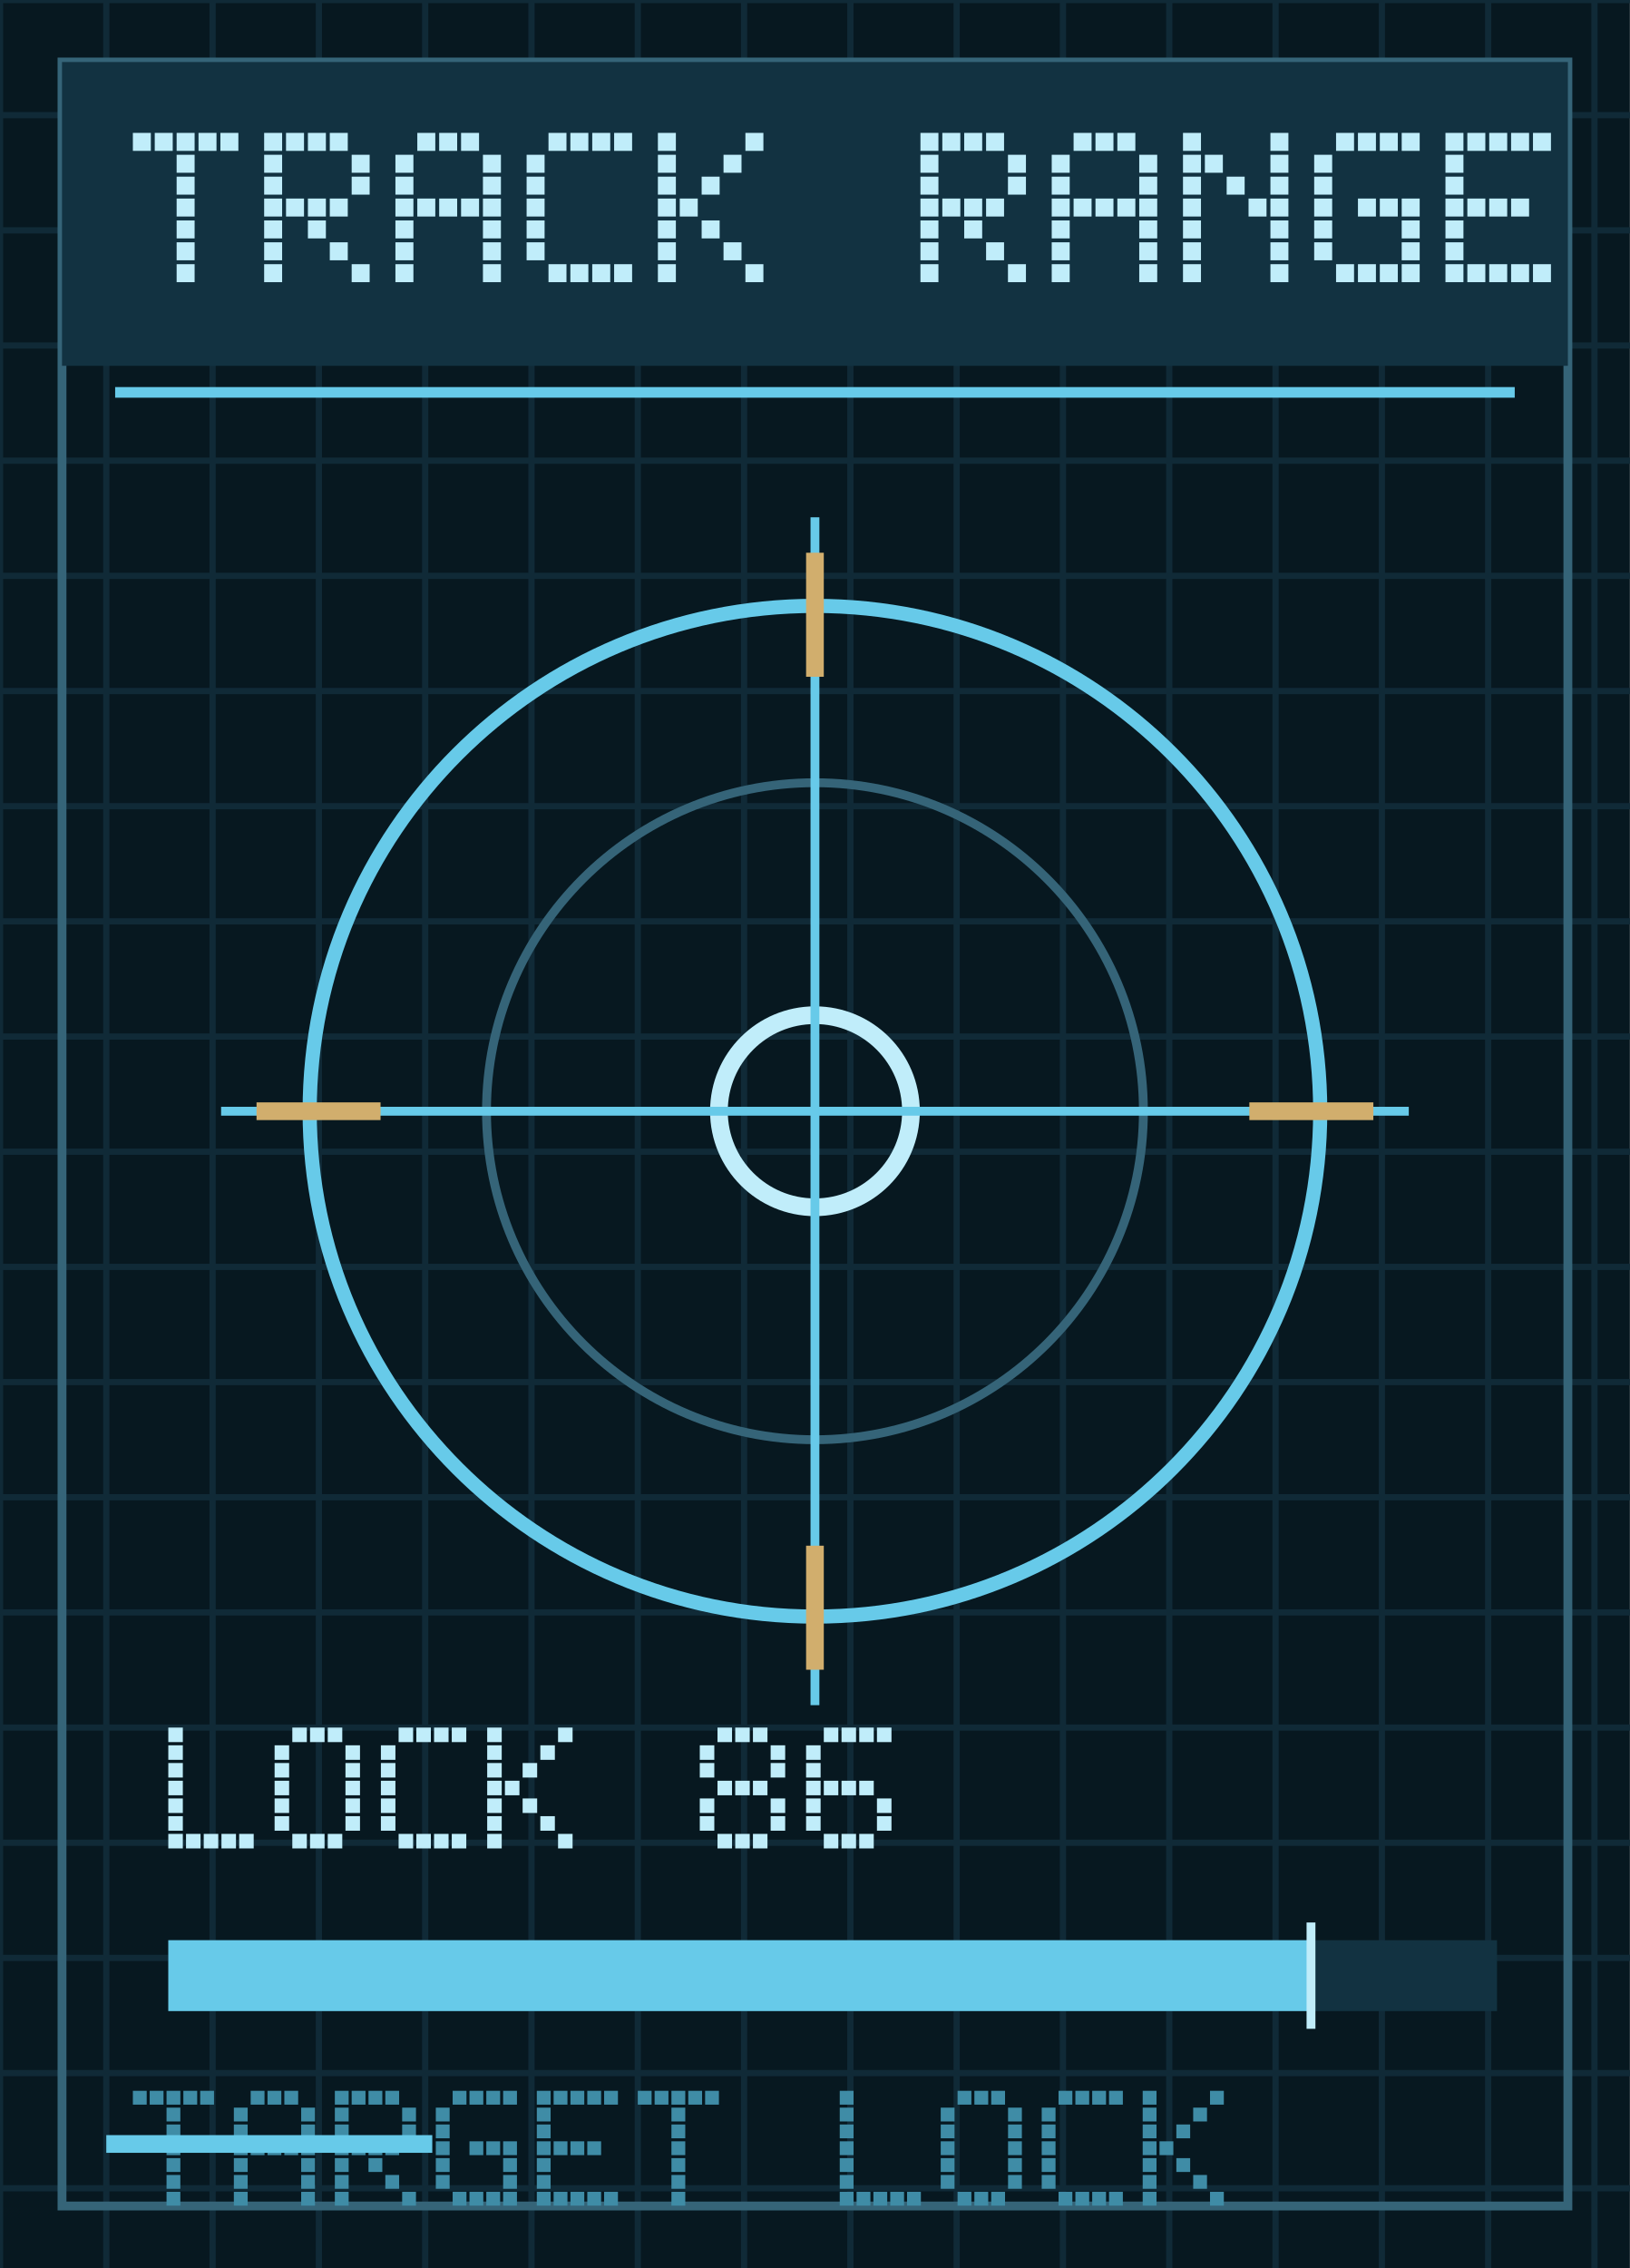
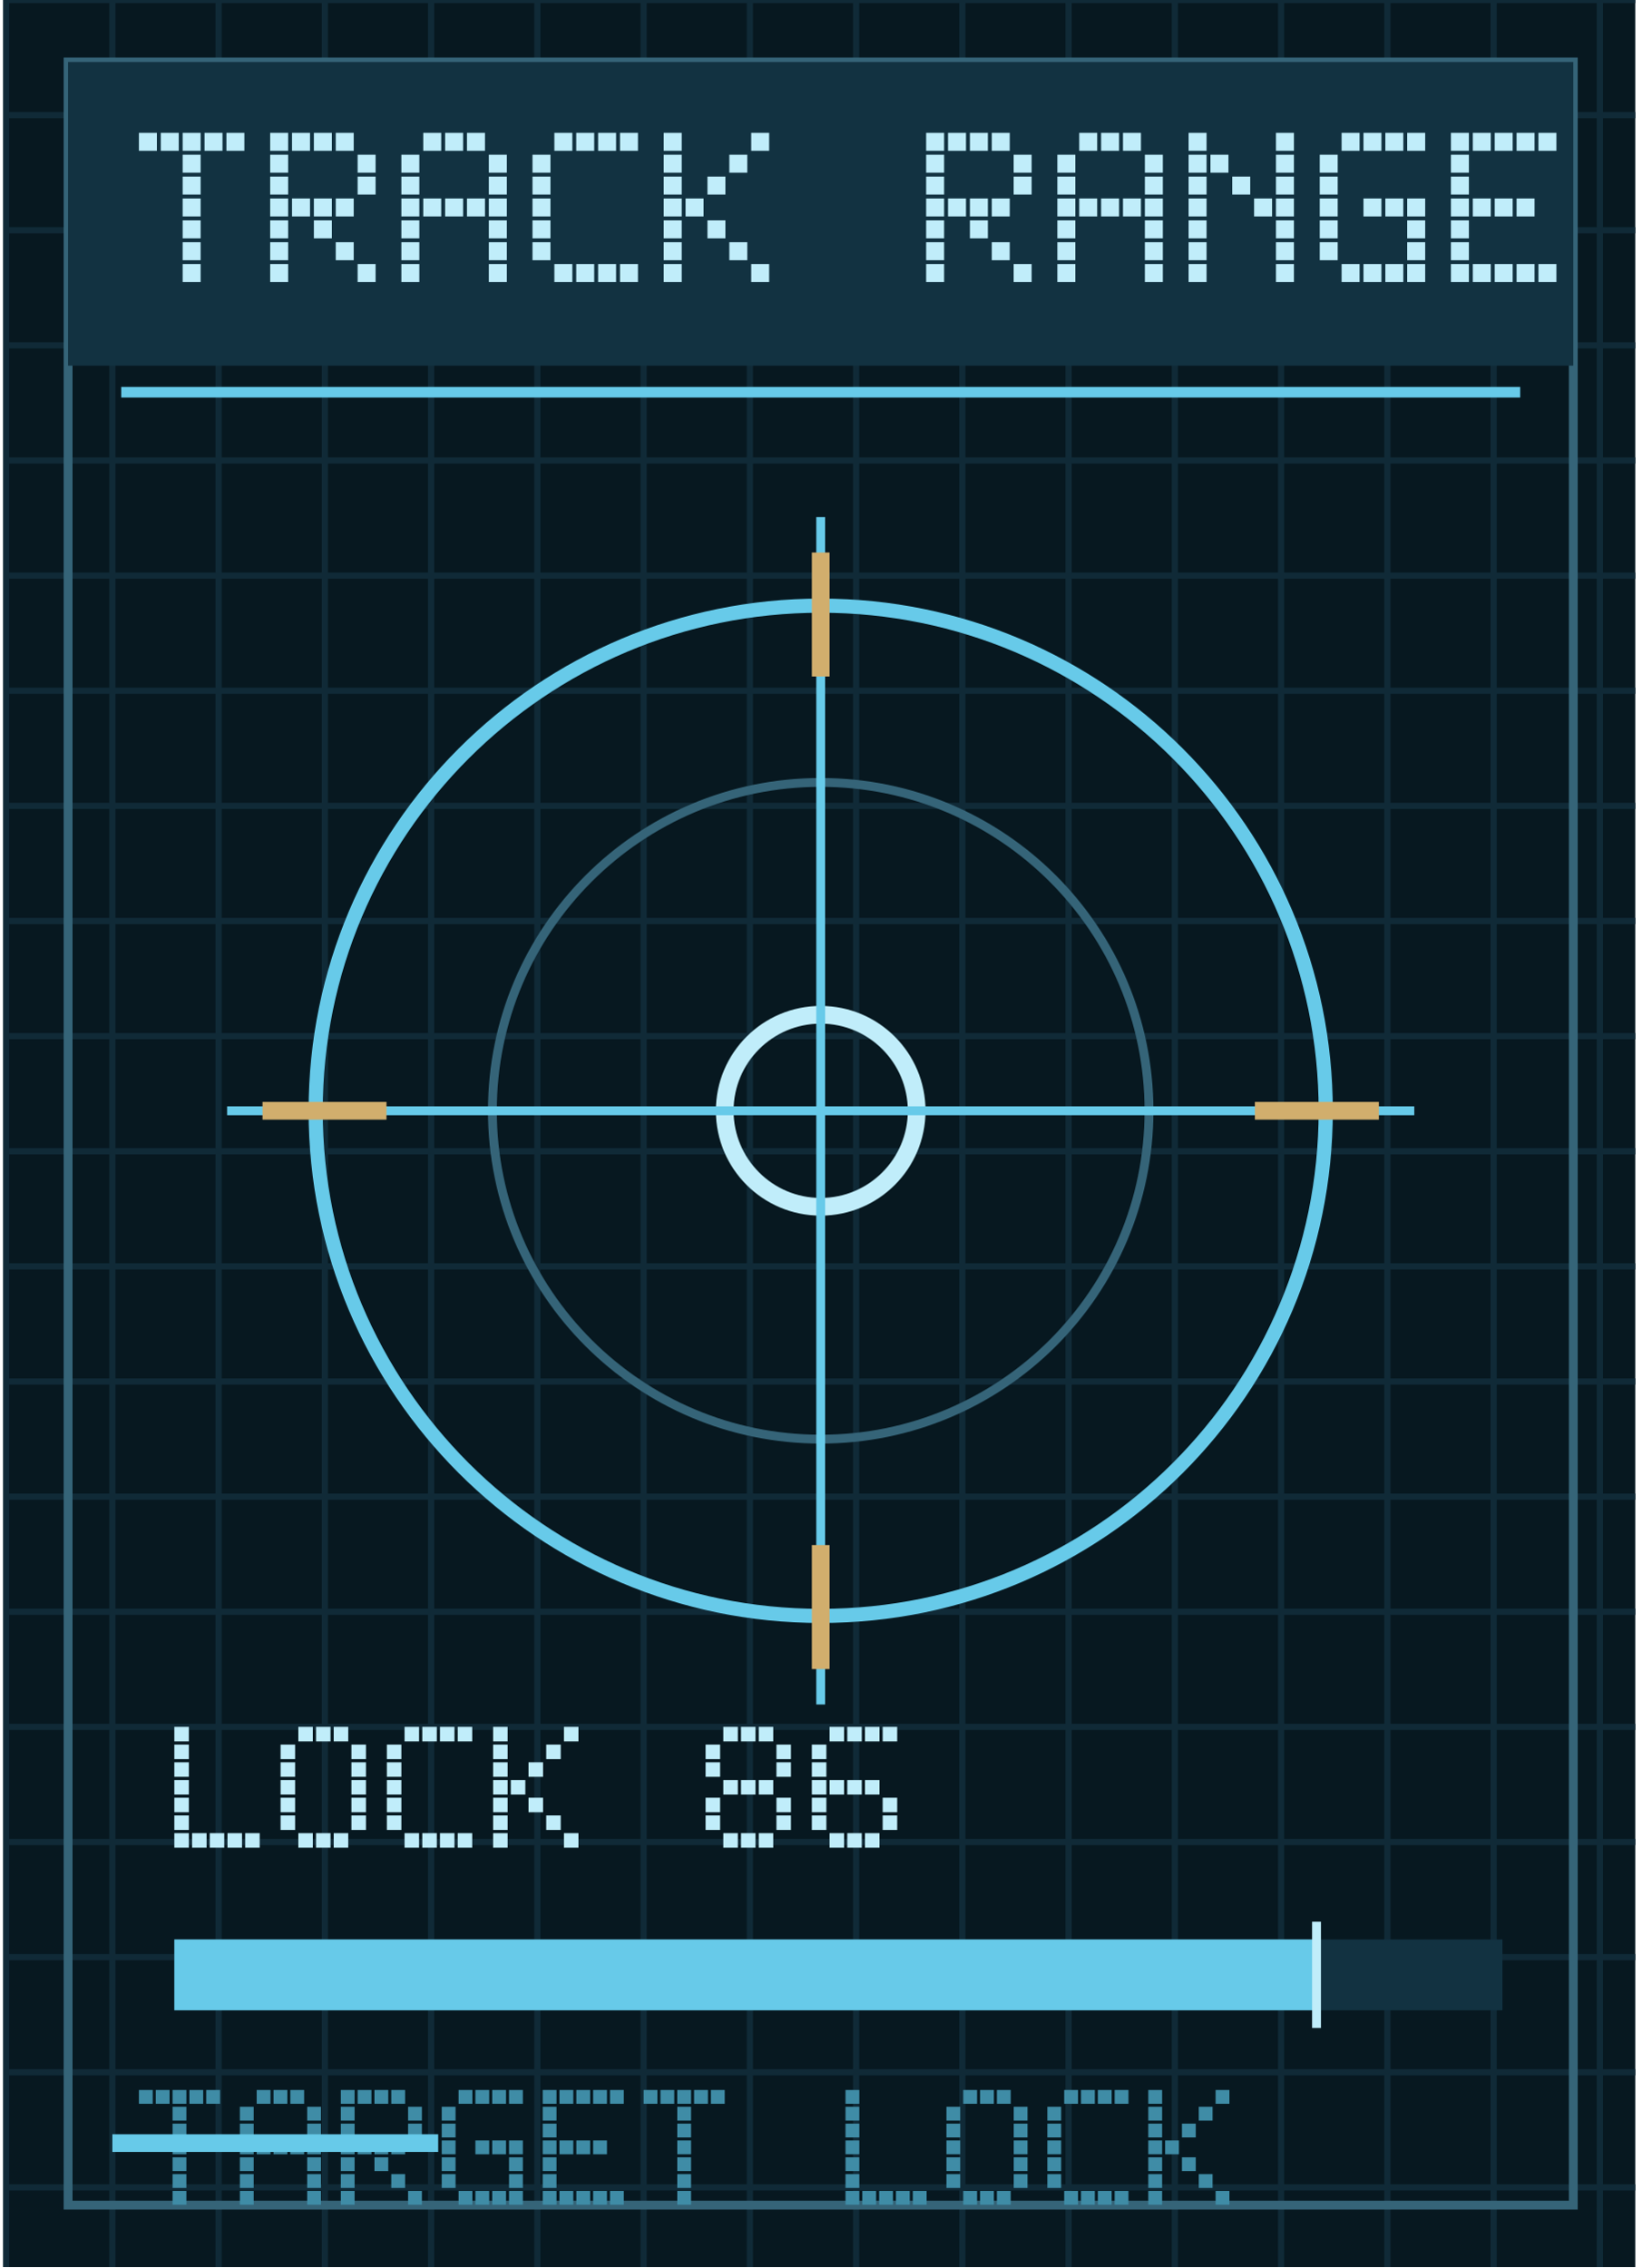
- <svg xmlns="http://www.w3.org/2000/svg" width="184" height="256" viewBox="0 0 184 256">
+ <svg xmlns="http://www.w3.org/2000/svg" width="189" height="261" viewBox="0 0 184 256">
  <rect x="0" y="0" width="184" height="256" fill="#071820" />
  <path d="M0 0L0 256" stroke="#102a37" stroke-width="0.7" fill="none" />
  <path d="M12 0L12 256" stroke="#102a37" stroke-width="0.7" fill="none" />
  <path d="M24 0L24 256" stroke="#102a37" stroke-width="0.7" fill="none" />
  <path d="M36 0L36 256" stroke="#102a37" stroke-width="0.7" fill="none" />
  <path d="M48 0L48 256" stroke="#102a37" stroke-width="0.7" fill="none" />
  <path d="M60 0L60 256" stroke="#102a37" stroke-width="0.7" fill="none" />
  <path d="M72 0L72 256" stroke="#102a37" stroke-width="0.7" fill="none" />
  <path d="M84 0L84 256" stroke="#102a37" stroke-width="0.7" fill="none" />
  <path d="M96 0L96 256" stroke="#102a37" stroke-width="0.7" fill="none" />
  <path d="M108 0L108 256" stroke="#102a37" stroke-width="0.7" fill="none" />
  <path d="M120 0L120 256" stroke="#102a37" stroke-width="0.7" fill="none" />
  <path d="M132 0L132 256" stroke="#102a37" stroke-width="0.7" fill="none" />
  <path d="M144 0L144 256" stroke="#102a37" stroke-width="0.7" fill="none" />
  <path d="M156 0L156 256" stroke="#102a37" stroke-width="0.7" fill="none" />
  <path d="M168 0L168 256" stroke="#102a37" stroke-width="0.7" fill="none" />
  <path d="M180 0L180 256" stroke="#102a37" stroke-width="0.7" fill="none" />
  <path d="M0 0L184 0" stroke="#102a37" stroke-width="0.7" fill="none" />
  <path d="M0 13L184 13" stroke="#102a37" stroke-width="0.7" fill="none" />
  <path d="M0 26L184 26" stroke="#102a37" stroke-width="0.7" fill="none" />
  <path d="M0 39L184 39" stroke="#102a37" stroke-width="0.7" fill="none" />
  <path d="M0 52L184 52" stroke="#102a37" stroke-width="0.7" fill="none" />
  <path d="M0 65L184 65" stroke="#102a37" stroke-width="0.7" fill="none" />
  <path d="M0 78L184 78" stroke="#102a37" stroke-width="0.7" fill="none" />
  <path d="M0 91L184 91" stroke="#102a37" stroke-width="0.7" fill="none" />
  <path d="M0 104L184 104" stroke="#102a37" stroke-width="0.7" fill="none" />
  <path d="M0 117L184 117" stroke="#102a37" stroke-width="0.7" fill="none" />
  <path d="M0 130L184 130" stroke="#102a37" stroke-width="0.7" fill="none" />
  <path d="M0 143L184 143" stroke="#102a37" stroke-width="0.7" fill="none" />
  <path d="M0 156L184 156" stroke="#102a37" stroke-width="0.7" fill="none" />
  <path d="M0 169L184 169" stroke="#102a37" stroke-width="0.7" fill="none" />
  <path d="M0 182L184 182" stroke="#102a37" stroke-width="0.7" fill="none" />
  <path d="M0 195L184 195" stroke="#102a37" stroke-width="0.7" fill="none" />
  <path d="M0 208L184 208" stroke="#102a37" stroke-width="0.7" fill="none" />
  <path d="M0 221L184 221" stroke="#102a37" stroke-width="0.7" fill="none" />
  <path d="M0 234L184 234" stroke="#102a37" stroke-width="0.7" fill="none" />
  <path d="M0 247L184 247" stroke="#102a37" stroke-width="0.7" fill="none" />
  <rect x="7" y="7" width="170" height="242" fill="none" stroke="#356478" stroke-width="1" />
  <rect x="7" y="7" width="170" height="34.29" fill="#123241" />
  <g fill="#c0edfa">
    <rect x="15" y="15" width="2.03" height="2.03" />
    <rect x="17.47" y="15" width="2.03" height="2.03" />
    <rect x="19.94" y="15" width="2.03" height="2.03" />
    <rect x="22.41" y="15" width="2.03" height="2.03" />
    <rect x="24.88" y="15" width="2.03" height="2.03" />
    <rect x="19.94" y="17.47" width="2.03" height="2.03" />
    <rect x="19.94" y="19.94" width="2.03" height="2.03" />
    <rect x="19.94" y="22.41" width="2.03" height="2.03" />
    <rect x="19.94" y="24.88" width="2.03" height="2.03" />
    <rect x="19.94" y="27.35" width="2.03" height="2.03" />
    <rect x="19.94" y="29.82" width="2.03" height="2.03" />
    <rect x="29.82" y="15" width="2.03" height="2.03" />
    <rect x="32.29" y="15" width="2.03" height="2.03" />
    <rect x="34.76" y="15" width="2.03" height="2.03" />
    <rect x="37.23" y="15" width="2.03" height="2.03" />
    <rect x="29.82" y="17.47" width="2.03" height="2.03" />
    <rect x="39.7" y="17.47" width="2.03" height="2.03" />
    <rect x="29.82" y="19.94" width="2.03" height="2.03" />
    <rect x="39.7" y="19.94" width="2.03" height="2.03" />
    <rect x="29.82" y="22.41" width="2.03" height="2.03" />
    <rect x="32.29" y="22.41" width="2.03" height="2.03" />
    <rect x="34.76" y="22.41" width="2.03" height="2.03" />
    <rect x="37.23" y="22.41" width="2.03" height="2.03" />
    <rect x="29.82" y="24.88" width="2.03" height="2.03" />
    <rect x="34.76" y="24.88" width="2.03" height="2.03" />
    <rect x="29.82" y="27.35" width="2.03" height="2.03" />
    <rect x="37.23" y="27.35" width="2.03" height="2.03" />
    <rect x="29.82" y="29.82" width="2.03" height="2.03" />
    <rect x="39.7" y="29.82" width="2.03" height="2.03" />
    <rect x="47.11" y="15" width="2.03" height="2.03" />
    <rect x="49.58" y="15" width="2.03" height="2.03" />
    <rect x="52.05" y="15" width="2.03" height="2.03" />
    <rect x="44.64" y="17.47" width="2.03" height="2.03" />
    <rect x="54.52" y="17.47" width="2.03" height="2.03" />
    <rect x="44.64" y="19.94" width="2.03" height="2.03" />
    <rect x="54.52" y="19.94" width="2.03" height="2.03" />
    <rect x="44.64" y="22.41" width="2.03" height="2.03" />
    <rect x="47.11" y="22.41" width="2.03" height="2.03" />
    <rect x="49.58" y="22.41" width="2.03" height="2.03" />
    <rect x="52.05" y="22.41" width="2.03" height="2.03" />
    <rect x="54.52" y="22.41" width="2.03" height="2.03" />
    <rect x="44.64" y="24.88" width="2.03" height="2.03" />
    <rect x="54.52" y="24.88" width="2.03" height="2.03" />
    <rect x="44.64" y="27.35" width="2.03" height="2.03" />
    <rect x="54.52" y="27.35" width="2.03" height="2.03" />
    <rect x="44.64" y="29.82" width="2.03" height="2.03" />
    <rect x="54.52" y="29.82" width="2.03" height="2.03" />
    <rect x="61.92" y="15" width="2.03" height="2.03" />
    <rect x="64.39" y="15" width="2.03" height="2.03" />
    <rect x="66.86" y="15" width="2.03" height="2.03" />
    <rect x="69.33" y="15" width="2.03" height="2.03" />
    <rect x="59.45" y="17.47" width="2.03" height="2.03" />
    <rect x="59.45" y="19.94" width="2.03" height="2.03" />
    <rect x="59.45" y="22.41" width="2.03" height="2.03" />
    <rect x="59.45" y="24.88" width="2.03" height="2.03" />
    <rect x="59.45" y="27.35" width="2.03" height="2.03" />
    <rect x="61.92" y="29.82" width="2.03" height="2.03" />
    <rect x="64.39" y="29.82" width="2.03" height="2.03" />
    <rect x="66.86" y="29.82" width="2.03" height="2.03" />
    <rect x="69.33" y="29.82" width="2.03" height="2.03" />
    <rect x="74.27" y="15" width="2.03" height="2.03" />
    <rect x="84.15" y="15" width="2.03" height="2.03" />
    <rect x="74.27" y="17.47" width="2.03" height="2.03" />
    <rect x="81.68" y="17.47" width="2.03" height="2.03" />
    <rect x="74.27" y="19.94" width="2.03" height="2.03" />
    <rect x="79.21" y="19.94" width="2.03" height="2.03" />
    <rect x="74.27" y="22.41" width="2.03" height="2.03" />
    <rect x="76.74" y="22.41" width="2.03" height="2.03" />
    <rect x="74.27" y="24.88" width="2.03" height="2.03" />
    <rect x="79.21" y="24.88" width="2.03" height="2.03" />
    <rect x="74.27" y="27.35" width="2.03" height="2.03" />
    <rect x="81.68" y="27.35" width="2.03" height="2.03" />
    <rect x="74.27" y="29.82" width="2.03" height="2.03" />
    <rect x="84.15" y="29.82" width="2.03" height="2.03" />
    <rect x="103.91" y="15" width="2.03" height="2.03" />
    <rect x="106.38" y="15" width="2.03" height="2.03" />
    <rect x="108.85" y="15" width="2.03" height="2.03" />
    <rect x="111.32" y="15" width="2.03" height="2.03" />
    <rect x="103.91" y="17.47" width="2.03" height="2.03" />
    <rect x="113.79" y="17.47" width="2.03" height="2.03" />
    <rect x="103.91" y="19.94" width="2.03" height="2.03" />
    <rect x="113.79" y="19.94" width="2.03" height="2.03" />
    <rect x="103.91" y="22.41" width="2.03" height="2.03" />
    <rect x="106.38" y="22.41" width="2.03" height="2.03" />
    <rect x="108.85" y="22.41" width="2.03" height="2.03" />
    <rect x="111.32" y="22.41" width="2.03" height="2.03" />
    <rect x="103.91" y="24.88" width="2.03" height="2.03" />
    <rect x="108.85" y="24.88" width="2.03" height="2.03" />
    <rect x="103.91" y="27.35" width="2.03" height="2.03" />
    <rect x="111.32" y="27.35" width="2.03" height="2.03" />
    <rect x="103.91" y="29.82" width="2.03" height="2.03" />
    <rect x="113.79" y="29.82" width="2.03" height="2.03" />
    <rect x="121.2" y="15" width="2.03" height="2.03" />
    <rect x="123.67" y="15" width="2.03" height="2.03" />
    <rect x="126.14" y="15" width="2.03" height="2.03" />
    <rect x="118.73" y="17.47" width="2.03" height="2.03" />
    <rect x="128.61" y="17.47" width="2.03" height="2.03" />
    <rect x="118.73" y="19.94" width="2.03" height="2.03" />
    <rect x="128.61" y="19.94" width="2.03" height="2.03" />
    <rect x="118.73" y="22.41" width="2.03" height="2.03" />
    <rect x="121.2" y="22.41" width="2.03" height="2.03" />
    <rect x="123.67" y="22.41" width="2.03" height="2.03" />
    <rect x="126.14" y="22.41" width="2.03" height="2.03" />
    <rect x="128.61" y="22.41" width="2.03" height="2.03" />
    <rect x="118.73" y="24.88" width="2.03" height="2.03" />
    <rect x="128.61" y="24.88" width="2.03" height="2.03" />
    <rect x="118.73" y="27.35" width="2.03" height="2.03" />
    <rect x="128.61" y="27.35" width="2.03" height="2.03" />
    <rect x="118.73" y="29.82" width="2.03" height="2.03" />
    <rect x="128.61" y="29.82" width="2.03" height="2.03" />
    <rect x="133.55" y="15" width="2.03" height="2.03" />
    <rect x="143.42" y="15" width="2.03" height="2.03" />
    <rect x="133.55" y="17.47" width="2.03" height="2.03" />
    <rect x="136.02" y="17.47" width="2.03" height="2.03" />
    <rect x="143.42" y="17.47" width="2.03" height="2.03" />
    <rect x="133.55" y="19.94" width="2.03" height="2.03" />
    <rect x="138.48" y="19.94" width="2.03" height="2.03" />
    <rect x="143.42" y="19.94" width="2.03" height="2.03" />
    <rect x="133.55" y="22.41" width="2.03" height="2.03" />
    <rect x="140.95" y="22.41" width="2.03" height="2.03" />
    <rect x="143.42" y="22.41" width="2.03" height="2.03" />
    <rect x="133.55" y="24.88" width="2.03" height="2.03" />
    <rect x="143.42" y="24.88" width="2.03" height="2.03" />
    <rect x="133.55" y="27.35" width="2.03" height="2.03" />
    <rect x="143.42" y="27.35" width="2.03" height="2.03" />
    <rect x="133.55" y="29.82" width="2.03" height="2.03" />
    <rect x="143.42" y="29.82" width="2.03" height="2.03" />
    <rect x="150.83" y="15" width="2.03" height="2.03" />
    <rect x="153.3" y="15" width="2.03" height="2.03" />
    <rect x="155.77" y="15" width="2.03" height="2.03" />
    <rect x="158.24" y="15" width="2.03" height="2.03" />
    <rect x="148.36" y="17.47" width="2.03" height="2.03" />
    <rect x="148.36" y="19.94" width="2.03" height="2.03" />
    <rect x="148.36" y="22.41" width="2.03" height="2.03" />
    <rect x="153.3" y="22.41" width="2.03" height="2.03" />
    <rect x="155.77" y="22.41" width="2.03" height="2.03" />
    <rect x="158.24" y="22.41" width="2.03" height="2.03" />
    <rect x="148.36" y="24.88" width="2.03" height="2.03" />
    <rect x="158.24" y="24.88" width="2.03" height="2.03" />
    <rect x="148.36" y="27.35" width="2.03" height="2.03" />
    <rect x="158.24" y="27.35" width="2.03" height="2.03" />
    <rect x="150.83" y="29.82" width="2.03" height="2.03" />
    <rect x="153.3" y="29.82" width="2.03" height="2.03" />
    <rect x="155.77" y="29.82" width="2.03" height="2.03" />
    <rect x="158.24" y="29.82" width="2.03" height="2.03" />
    <rect x="163.18" y="15" width="2.03" height="2.03" />
    <rect x="165.65" y="15" width="2.03" height="2.03" />
    <rect x="168.12" y="15" width="2.03" height="2.03" />
    <rect x="170.59" y="15" width="2.03" height="2.03" />
    <rect x="173.06" y="15" width="2.03" height="2.03" />
    <rect x="163.18" y="17.47" width="2.03" height="2.03" />
    <rect x="163.18" y="19.94" width="2.03" height="2.03" />
    <rect x="163.18" y="22.41" width="2.03" height="2.03" />
    <rect x="165.65" y="22.41" width="2.03" height="2.03" />
    <rect x="168.12" y="22.41" width="2.03" height="2.03" />
    <rect x="170.59" y="22.41" width="2.03" height="2.03" />
    <rect x="163.18" y="24.88" width="2.03" height="2.03" />
    <rect x="163.18" y="27.35" width="2.03" height="2.03" />
    <rect x="163.18" y="29.82" width="2.03" height="2.03" />
    <rect x="165.65" y="29.82" width="2.03" height="2.03" />
    <rect x="168.12" y="29.82" width="2.03" height="2.03" />
    <rect x="170.59" y="29.82" width="2.03" height="2.03" />
    <rect x="173.06" y="29.82" width="2.03" height="2.03" />
  </g>
  <path d="M13 44.29L171 44.29" stroke="#67cae9" stroke-width="1.2" fill="none" />
  <circle cx="92" cy="125.43" r="57.04" fill="none" stroke="#67cae9" stroke-width="1.6" />
  <circle cx="92" cy="125.43" r="37.08" fill="none" stroke="#356478" stroke-width="1" />
  <circle cx="92" cy="125.43" r="10.84" fill="none" stroke="#c0edfa" stroke-width="2" />
  <path d="M24.96 125.43L159.04 125.43" stroke="#67cae9" stroke-width="1" fill="none" />
  <path d="M92 58.39L92 192.47" stroke="#67cae9" stroke-width="1" fill="none" />
  <path d="M141.04 125.43L155.04 125.43" stroke="#d1ae6d" stroke-width="2" fill="none" />
  <path d="M92 174.47L92 188.47" stroke="#d1ae6d" stroke-width="2" fill="none" />
  <path d="M42.96 125.43L28.96 125.43" stroke="#d1ae6d" stroke-width="2" fill="none" />
  <path d="M92 76.39L92 62.39" stroke="#d1ae6d" stroke-width="2" fill="none" />
  <g fill="#c0edfa">
    <rect x="19" y="195" width="1.64" height="1.64" />
    <rect x="19" y="197" width="1.64" height="1.64" />
    <rect x="19" y="199" width="1.64" height="1.64" />
    <rect x="19" y="201" width="1.64" height="1.64" />
    <rect x="19" y="203" width="1.64" height="1.64" />
    <rect x="19" y="205" width="1.64" height="1.64" />
    <rect x="19" y="207" width="1.64" height="1.64" />
    <rect x="21" y="207" width="1.64" height="1.64" />
    <rect x="23" y="207" width="1.64" height="1.64" />
    <rect x="25" y="207" width="1.64" height="1.64" />
    <rect x="27" y="207" width="1.64" height="1.64" />
    <rect x="33" y="195" width="1.64" height="1.64" />
    <rect x="35" y="195" width="1.64" height="1.64" />
    <rect x="37" y="195" width="1.64" height="1.64" />
    <rect x="31" y="197" width="1.64" height="1.64" />
    <rect x="39" y="197" width="1.64" height="1.64" />
    <rect x="31" y="199" width="1.64" height="1.64" />
    <rect x="39" y="199" width="1.64" height="1.64" />
    <rect x="31" y="201" width="1.64" height="1.64" />
    <rect x="39" y="201" width="1.64" height="1.64" />
    <rect x="31" y="203" width="1.64" height="1.64" />
    <rect x="39" y="203" width="1.64" height="1.64" />
    <rect x="31" y="205" width="1.64" height="1.64" />
    <rect x="39" y="205" width="1.64" height="1.64" />
    <rect x="33" y="207" width="1.64" height="1.64" />
    <rect x="35" y="207" width="1.64" height="1.64" />
    <rect x="37" y="207" width="1.64" height="1.64" />
    <rect x="45" y="195" width="1.64" height="1.64" />
    <rect x="47" y="195" width="1.64" height="1.64" />
    <rect x="49" y="195" width="1.64" height="1.64" />
    <rect x="51" y="195" width="1.64" height="1.64" />
    <rect x="43" y="197" width="1.64" height="1.64" />
    <rect x="43" y="199" width="1.64" height="1.64" />
    <rect x="43" y="201" width="1.64" height="1.64" />
    <rect x="43" y="203" width="1.64" height="1.64" />
    <rect x="43" y="205" width="1.64" height="1.64" />
    <rect x="45" y="207" width="1.64" height="1.64" />
    <rect x="47" y="207" width="1.64" height="1.64" />
    <rect x="49" y="207" width="1.64" height="1.64" />
    <rect x="51" y="207" width="1.64" height="1.64" />
    <rect x="55" y="195" width="1.64" height="1.64" />
    <rect x="63" y="195" width="1.64" height="1.64" />
    <rect x="55" y="197" width="1.64" height="1.64" />
    <rect x="61" y="197" width="1.64" height="1.64" />
    <rect x="55" y="199" width="1.64" height="1.64" />
    <rect x="59" y="199" width="1.64" height="1.64" />
    <rect x="55" y="201" width="1.64" height="1.64" />
    <rect x="57" y="201" width="1.64" height="1.64" />
    <rect x="55" y="203" width="1.64" height="1.64" />
    <rect x="59" y="203" width="1.64" height="1.64" />
    <rect x="55" y="205" width="1.64" height="1.64" />
    <rect x="61" y="205" width="1.64" height="1.64" />
    <rect x="55" y="207" width="1.64" height="1.64" />
    <rect x="63" y="207" width="1.64" height="1.64" />
    <rect x="81" y="195" width="1.64" height="1.64" />
    <rect x="83" y="195" width="1.64" height="1.64" />
    <rect x="85" y="195" width="1.64" height="1.64" />
    <rect x="79" y="197" width="1.64" height="1.64" />
    <rect x="87" y="197" width="1.64" height="1.64" />
    <rect x="79" y="199" width="1.64" height="1.64" />
    <rect x="87" y="199" width="1.64" height="1.64" />
    <rect x="81" y="201" width="1.64" height="1.64" />
    <rect x="83" y="201" width="1.64" height="1.64" />
    <rect x="85" y="201" width="1.64" height="1.64" />
    <rect x="79" y="203" width="1.64" height="1.64" />
    <rect x="87" y="203" width="1.64" height="1.64" />
    <rect x="79" y="205" width="1.64" height="1.64" />
    <rect x="87" y="205" width="1.64" height="1.64" />
    <rect x="81" y="207" width="1.64" height="1.64" />
    <rect x="83" y="207" width="1.64" height="1.64" />
    <rect x="85" y="207" width="1.64" height="1.64" />
    <rect x="93" y="195" width="1.64" height="1.64" />
    <rect x="95" y="195" width="1.64" height="1.64" />
    <rect x="97" y="195" width="1.64" height="1.64" />
    <rect x="99" y="195" width="1.64" height="1.64" />
    <rect x="91" y="197" width="1.64" height="1.64" />
    <rect x="91" y="199" width="1.64" height="1.64" />
    <rect x="91" y="201" width="1.64" height="1.64" />
    <rect x="93" y="201" width="1.64" height="1.64" />
    <rect x="95" y="201" width="1.64" height="1.64" />
    <rect x="97" y="201" width="1.64" height="1.64" />
    <rect x="91" y="203" width="1.64" height="1.64" />
    <rect x="99" y="203" width="1.64" height="1.64" />
    <rect x="91" y="205" width="1.64" height="1.64" />
    <rect x="99" y="205" width="1.64" height="1.64" />
    <rect x="93" y="207" width="1.64" height="1.64" />
    <rect x="95" y="207" width="1.64" height="1.64" />
    <rect x="97" y="207" width="1.64" height="1.64" />
  </g>
  <rect x="19" y="219" width="150" height="8" fill="#123241" />
  <rect x="19" y="219" width="129" height="8" fill="#67cae9" />
  <path d="M148 217L148 229" stroke="#c0edfa" stroke-width="1" fill="none" />
  <g fill="#3f8ca6">
    <rect x="15" y="236" width="1.56" height="1.56" />
    <rect x="16.9" y="236" width="1.56" height="1.56" />
    <rect x="18.8" y="236" width="1.56" height="1.56" />
    <rect x="20.7" y="236" width="1.56" height="1.56" />
    <rect x="22.6" y="236" width="1.56" height="1.56" />
    <rect x="18.8" y="237.9" width="1.56" height="1.56" />
    <rect x="18.8" y="239.8" width="1.56" height="1.56" />
    <rect x="18.8" y="241.7" width="1.56" height="1.56" />
    <rect x="18.8" y="243.6" width="1.56" height="1.56" />
    <rect x="18.8" y="245.5" width="1.56" height="1.56" />
    <rect x="18.8" y="247.4" width="1.56" height="1.56" />
    <rect x="28.3" y="236" width="1.56" height="1.56" />
    <rect x="30.2" y="236" width="1.56" height="1.56" />
    <rect x="32.1" y="236" width="1.56" height="1.56" />
    <rect x="26.4" y="237.9" width="1.56" height="1.56" />
    <rect x="34" y="237.9" width="1.56" height="1.56" />
    <rect x="26.4" y="239.8" width="1.56" height="1.56" />
    <rect x="34" y="239.8" width="1.56" height="1.56" />
    <rect x="26.4" y="241.7" width="1.56" height="1.56" />
    <rect x="28.3" y="241.7" width="1.56" height="1.56" />
    <rect x="30.2" y="241.7" width="1.56" height="1.56" />
    <rect x="32.1" y="241.7" width="1.56" height="1.56" />
    <rect x="34" y="241.7" width="1.56" height="1.56" />
    <rect x="26.4" y="243.6" width="1.56" height="1.56" />
    <rect x="34" y="243.6" width="1.56" height="1.56" />
    <rect x="26.4" y="245.5" width="1.56" height="1.56" />
    <rect x="34" y="245.5" width="1.56" height="1.56" />
    <rect x="26.4" y="247.4" width="1.56" height="1.56" />
    <rect x="34" y="247.4" width="1.56" height="1.56" />
    <rect x="37.8" y="236" width="1.56" height="1.56" />
    <rect x="39.7" y="236" width="1.56" height="1.56" />
    <rect x="41.6" y="236" width="1.56" height="1.56" />
    <rect x="43.5" y="236" width="1.56" height="1.56" />
    <rect x="37.8" y="237.9" width="1.56" height="1.56" />
    <rect x="45.4" y="237.9" width="1.56" height="1.56" />
    <rect x="37.8" y="239.8" width="1.56" height="1.56" />
    <rect x="45.4" y="239.8" width="1.56" height="1.56" />
    <rect x="37.8" y="241.7" width="1.56" height="1.56" />
    <rect x="39.7" y="241.7" width="1.56" height="1.56" />
    <rect x="41.6" y="241.7" width="1.56" height="1.56" />
    <rect x="43.5" y="241.7" width="1.56" height="1.56" />
    <rect x="37.8" y="243.6" width="1.56" height="1.56" />
    <rect x="41.6" y="243.6" width="1.56" height="1.56" />
    <rect x="37.8" y="245.5" width="1.56" height="1.56" />
    <rect x="43.5" y="245.5" width="1.56" height="1.56" />
    <rect x="37.8" y="247.4" width="1.56" height="1.56" />
    <rect x="45.4" y="247.4" width="1.56" height="1.56" />
    <rect x="51.1" y="236" width="1.56" height="1.56" />
    <rect x="53" y="236" width="1.56" height="1.56" />
    <rect x="54.9" y="236" width="1.56" height="1.56" />
    <rect x="56.8" y="236" width="1.56" height="1.56" />
    <rect x="49.2" y="237.9" width="1.56" height="1.56" />
    <rect x="49.2" y="239.8" width="1.56" height="1.56" />
    <rect x="49.2" y="241.7" width="1.56" height="1.56" />
    <rect x="53" y="241.7" width="1.56" height="1.56" />
    <rect x="54.9" y="241.7" width="1.56" height="1.56" />
    <rect x="56.8" y="241.7" width="1.56" height="1.56" />
    <rect x="49.2" y="243.6" width="1.56" height="1.56" />
    <rect x="56.8" y="243.6" width="1.56" height="1.56" />
    <rect x="49.2" y="245.5" width="1.56" height="1.56" />
    <rect x="56.8" y="245.5" width="1.56" height="1.56" />
    <rect x="51.1" y="247.4" width="1.56" height="1.56" />
    <rect x="53" y="247.4" width="1.56" height="1.56" />
    <rect x="54.9" y="247.4" width="1.56" height="1.56" />
    <rect x="56.8" y="247.4" width="1.56" height="1.56" />
    <rect x="60.6" y="236" width="1.56" height="1.56" />
    <rect x="62.5" y="236" width="1.56" height="1.56" />
    <rect x="64.4" y="236" width="1.56" height="1.56" />
    <rect x="66.3" y="236" width="1.56" height="1.56" />
    <rect x="68.2" y="236" width="1.56" height="1.56" />
    <rect x="60.6" y="237.9" width="1.56" height="1.56" />
    <rect x="60.6" y="239.8" width="1.56" height="1.56" />
    <rect x="60.6" y="241.7" width="1.56" height="1.56" />
    <rect x="62.5" y="241.7" width="1.56" height="1.56" />
    <rect x="64.4" y="241.7" width="1.56" height="1.56" />
    <rect x="66.3" y="241.7" width="1.56" height="1.56" />
    <rect x="60.6" y="243.6" width="1.56" height="1.56" />
    <rect x="60.6" y="245.5" width="1.56" height="1.56" />
    <rect x="60.6" y="247.4" width="1.56" height="1.56" />
    <rect x="62.5" y="247.4" width="1.56" height="1.56" />
    <rect x="64.4" y="247.4" width="1.56" height="1.56" />
    <rect x="66.3" y="247.4" width="1.56" height="1.56" />
    <rect x="68.2" y="247.4" width="1.56" height="1.56" />
    <rect x="72" y="236" width="1.56" height="1.56" />
    <rect x="73.9" y="236" width="1.56" height="1.56" />
    <rect x="75.8" y="236" width="1.56" height="1.56" />
    <rect x="77.7" y="236" width="1.56" height="1.56" />
    <rect x="79.6" y="236" width="1.56" height="1.56" />
    <rect x="75.8" y="237.9" width="1.56" height="1.56" />
    <rect x="75.8" y="239.8" width="1.56" height="1.56" />
    <rect x="75.8" y="241.7" width="1.56" height="1.56" />
    <rect x="75.8" y="243.6" width="1.56" height="1.56" />
    <rect x="75.8" y="245.5" width="1.56" height="1.56" />
    <rect x="75.8" y="247.4" width="1.56" height="1.56" />
    <rect x="94.8" y="236" width="1.56" height="1.56" />
    <rect x="94.8" y="237.9" width="1.56" height="1.56" />
    <rect x="94.8" y="239.8" width="1.56" height="1.56" />
    <rect x="94.8" y="241.7" width="1.56" height="1.56" />
    <rect x="94.8" y="243.6" width="1.56" height="1.56" />
    <rect x="94.8" y="245.5" width="1.56" height="1.56" />
    <rect x="94.8" y="247.4" width="1.56" height="1.56" />
    <rect x="96.7" y="247.4" width="1.56" height="1.56" />
    <rect x="98.6" y="247.4" width="1.56" height="1.56" />
    <rect x="100.5" y="247.4" width="1.56" height="1.56" />
    <rect x="102.4" y="247.4" width="1.56" height="1.56" />
    <rect x="108.1" y="236" width="1.56" height="1.56" />
    <rect x="110" y="236" width="1.56" height="1.56" />
    <rect x="111.9" y="236" width="1.56" height="1.56" />
    <rect x="106.2" y="237.9" width="1.56" height="1.56" />
    <rect x="113.8" y="237.9" width="1.56" height="1.56" />
    <rect x="106.2" y="239.8" width="1.56" height="1.56" />
    <rect x="113.8" y="239.8" width="1.56" height="1.56" />
    <rect x="106.2" y="241.7" width="1.56" height="1.56" />
    <rect x="113.8" y="241.7" width="1.56" height="1.56" />
    <rect x="106.2" y="243.6" width="1.56" height="1.56" />
    <rect x="113.8" y="243.6" width="1.56" height="1.56" />
    <rect x="106.2" y="245.5" width="1.56" height="1.56" />
    <rect x="113.8" y="245.5" width="1.56" height="1.56" />
    <rect x="108.1" y="247.4" width="1.56" height="1.56" />
    <rect x="110" y="247.4" width="1.56" height="1.56" />
    <rect x="111.9" y="247.4" width="1.56" height="1.56" />
    <rect x="119.5" y="236" width="1.56" height="1.56" />
    <rect x="121.4" y="236" width="1.56" height="1.56" />
    <rect x="123.3" y="236" width="1.56" height="1.56" />
    <rect x="125.2" y="236" width="1.56" height="1.56" />
    <rect x="117.6" y="237.9" width="1.56" height="1.56" />
    <rect x="117.6" y="239.8" width="1.56" height="1.56" />
    <rect x="117.6" y="241.7" width="1.56" height="1.56" />
    <rect x="117.6" y="243.6" width="1.56" height="1.56" />
    <rect x="117.6" y="245.5" width="1.56" height="1.56" />
    <rect x="119.5" y="247.4" width="1.56" height="1.56" />
    <rect x="121.4" y="247.4" width="1.56" height="1.56" />
    <rect x="123.3" y="247.4" width="1.56" height="1.56" />
    <rect x="125.2" y="247.4" width="1.56" height="1.56" />
    <rect x="129" y="236" width="1.56" height="1.56" />
    <rect x="136.6" y="236" width="1.56" height="1.56" />
    <rect x="129" y="237.9" width="1.56" height="1.56" />
    <rect x="134.7" y="237.9" width="1.56" height="1.56" />
    <rect x="129" y="239.8" width="1.56" height="1.56" />
    <rect x="132.8" y="239.8" width="1.56" height="1.56" />
    <rect x="129" y="241.7" width="1.56" height="1.56" />
    <rect x="130.9" y="241.7" width="1.56" height="1.56" />
    <rect x="129" y="243.6" width="1.56" height="1.56" />
    <rect x="132.8" y="243.6" width="1.56" height="1.56" />
    <rect x="129" y="245.5" width="1.56" height="1.56" />
    <rect x="134.7" y="245.5" width="1.56" height="1.56" />
    <rect x="129" y="247.4" width="1.56" height="1.56" />
    <rect x="136.6" y="247.4" width="1.56" height="1.56" />
  </g>
  <rect x="12" y="241" width="36.8" height="2" fill="#67cae9" />
</svg>
